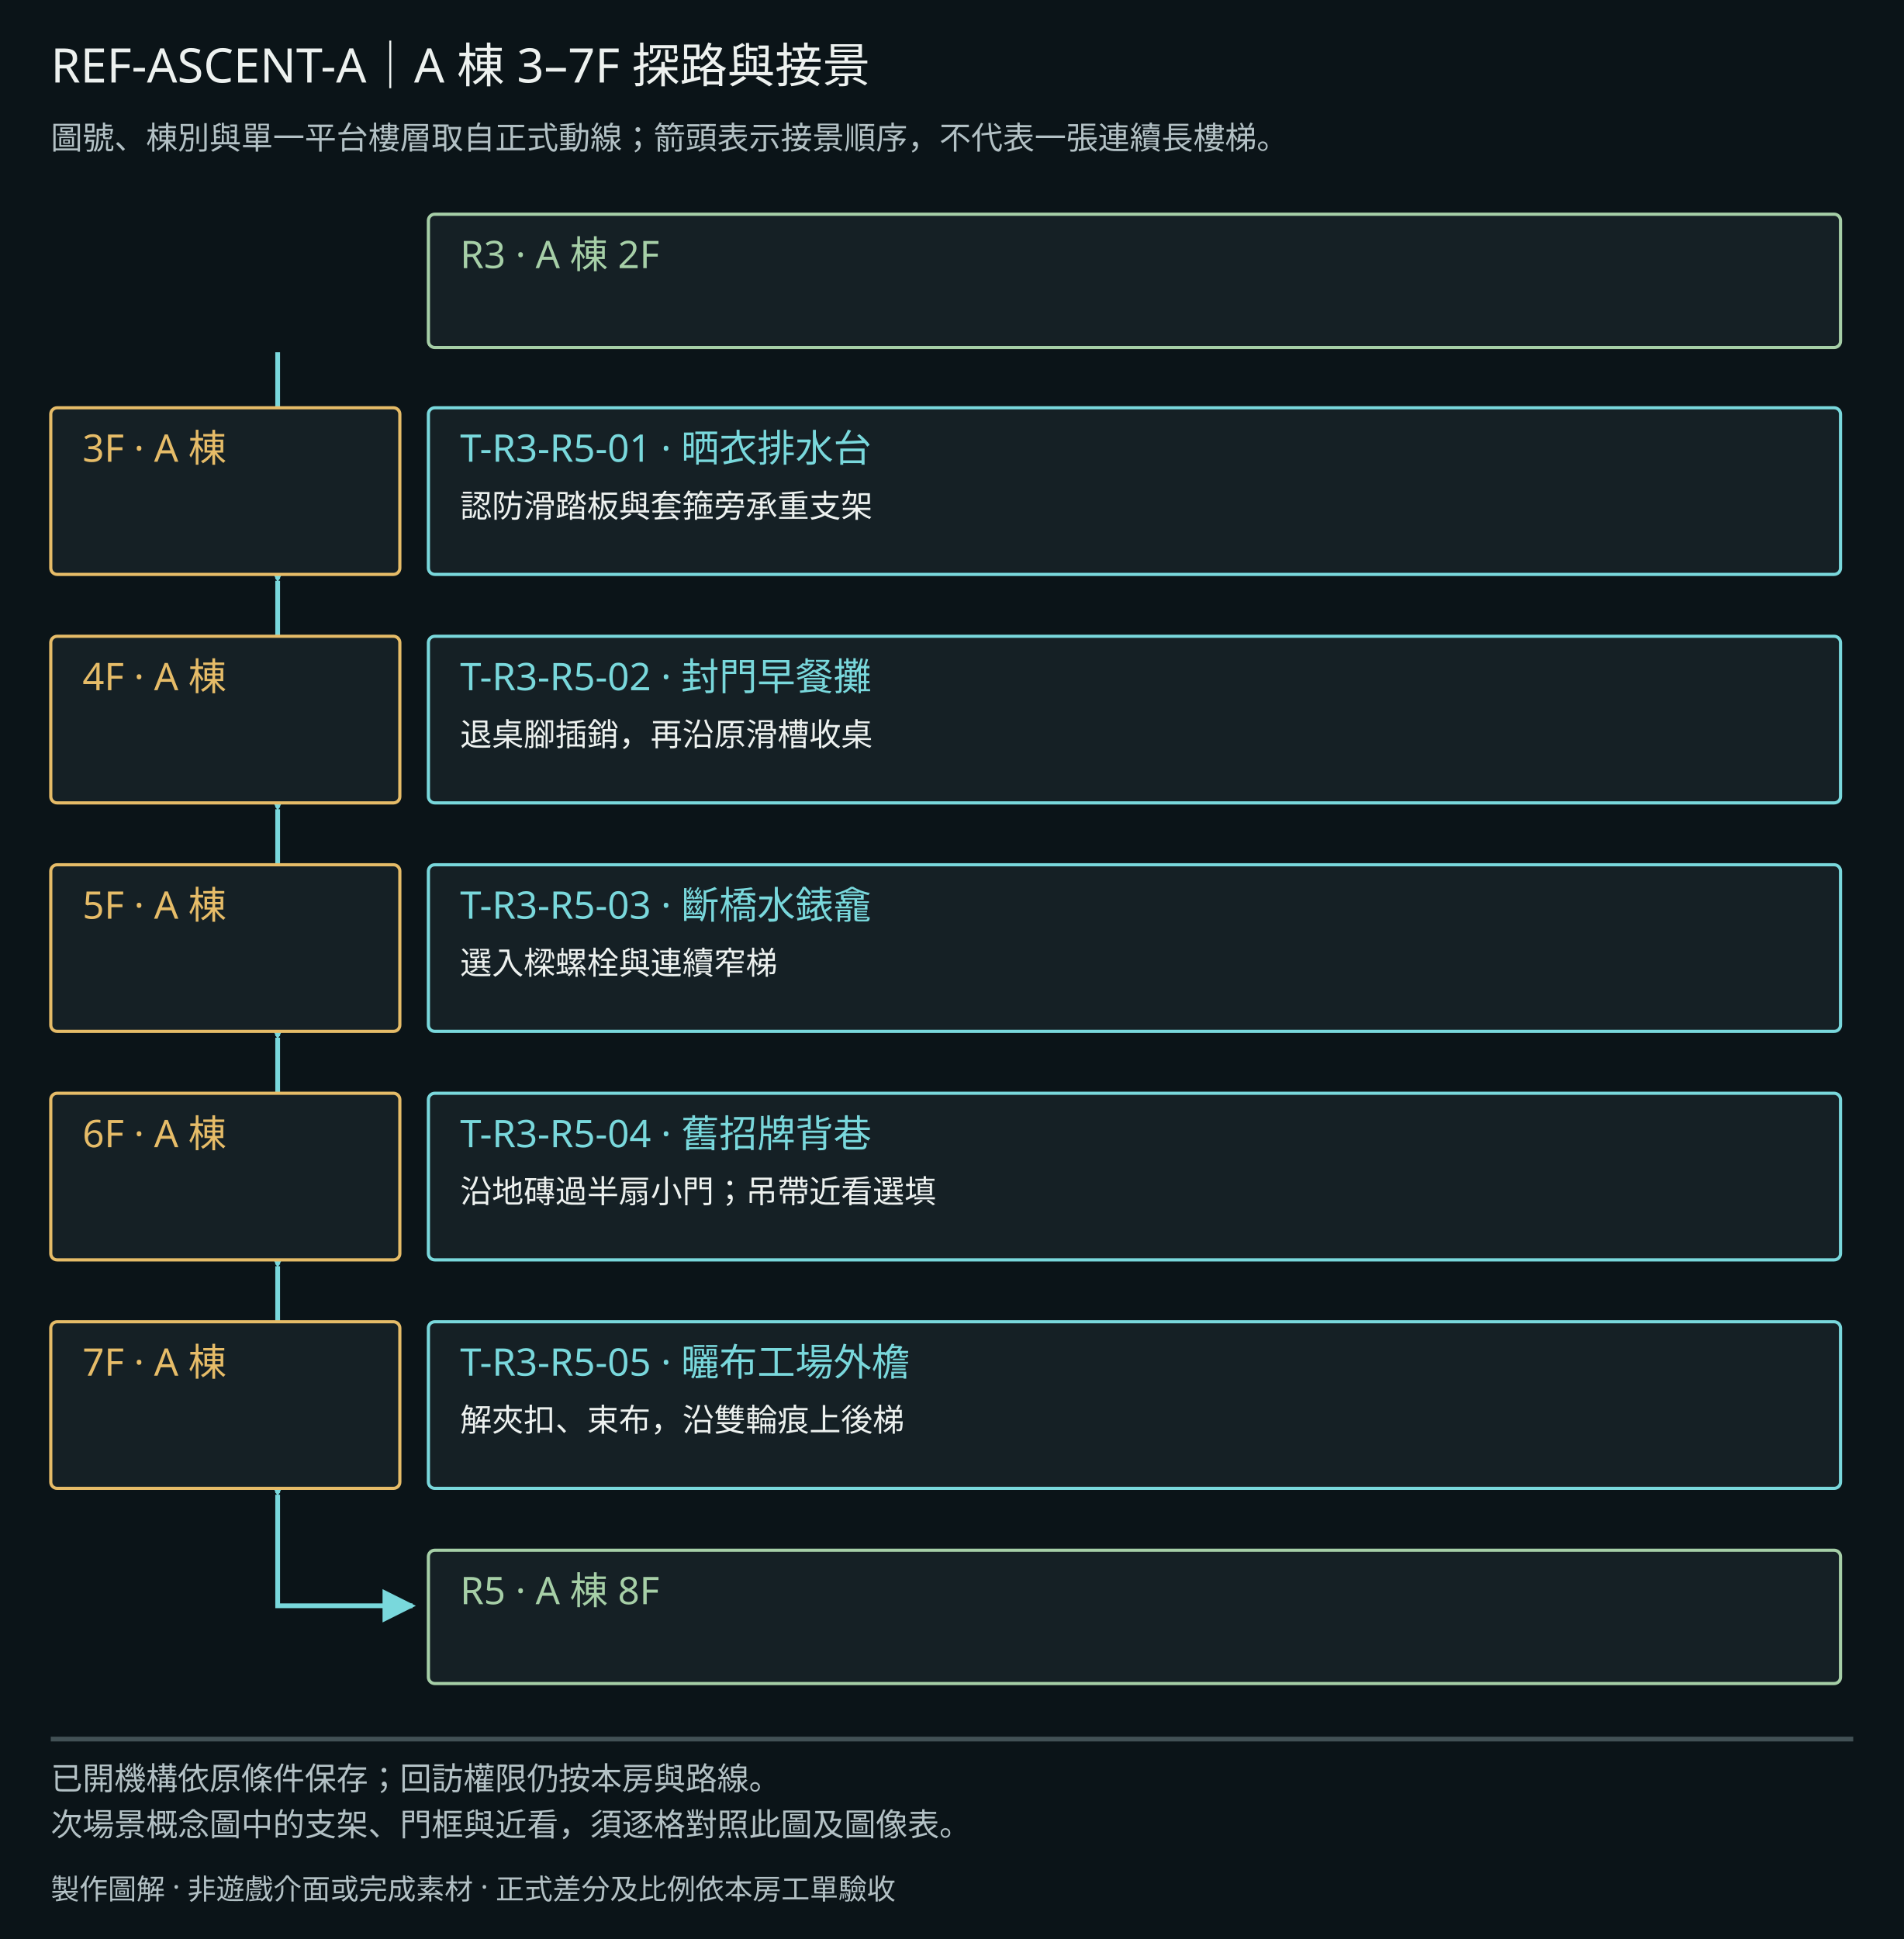
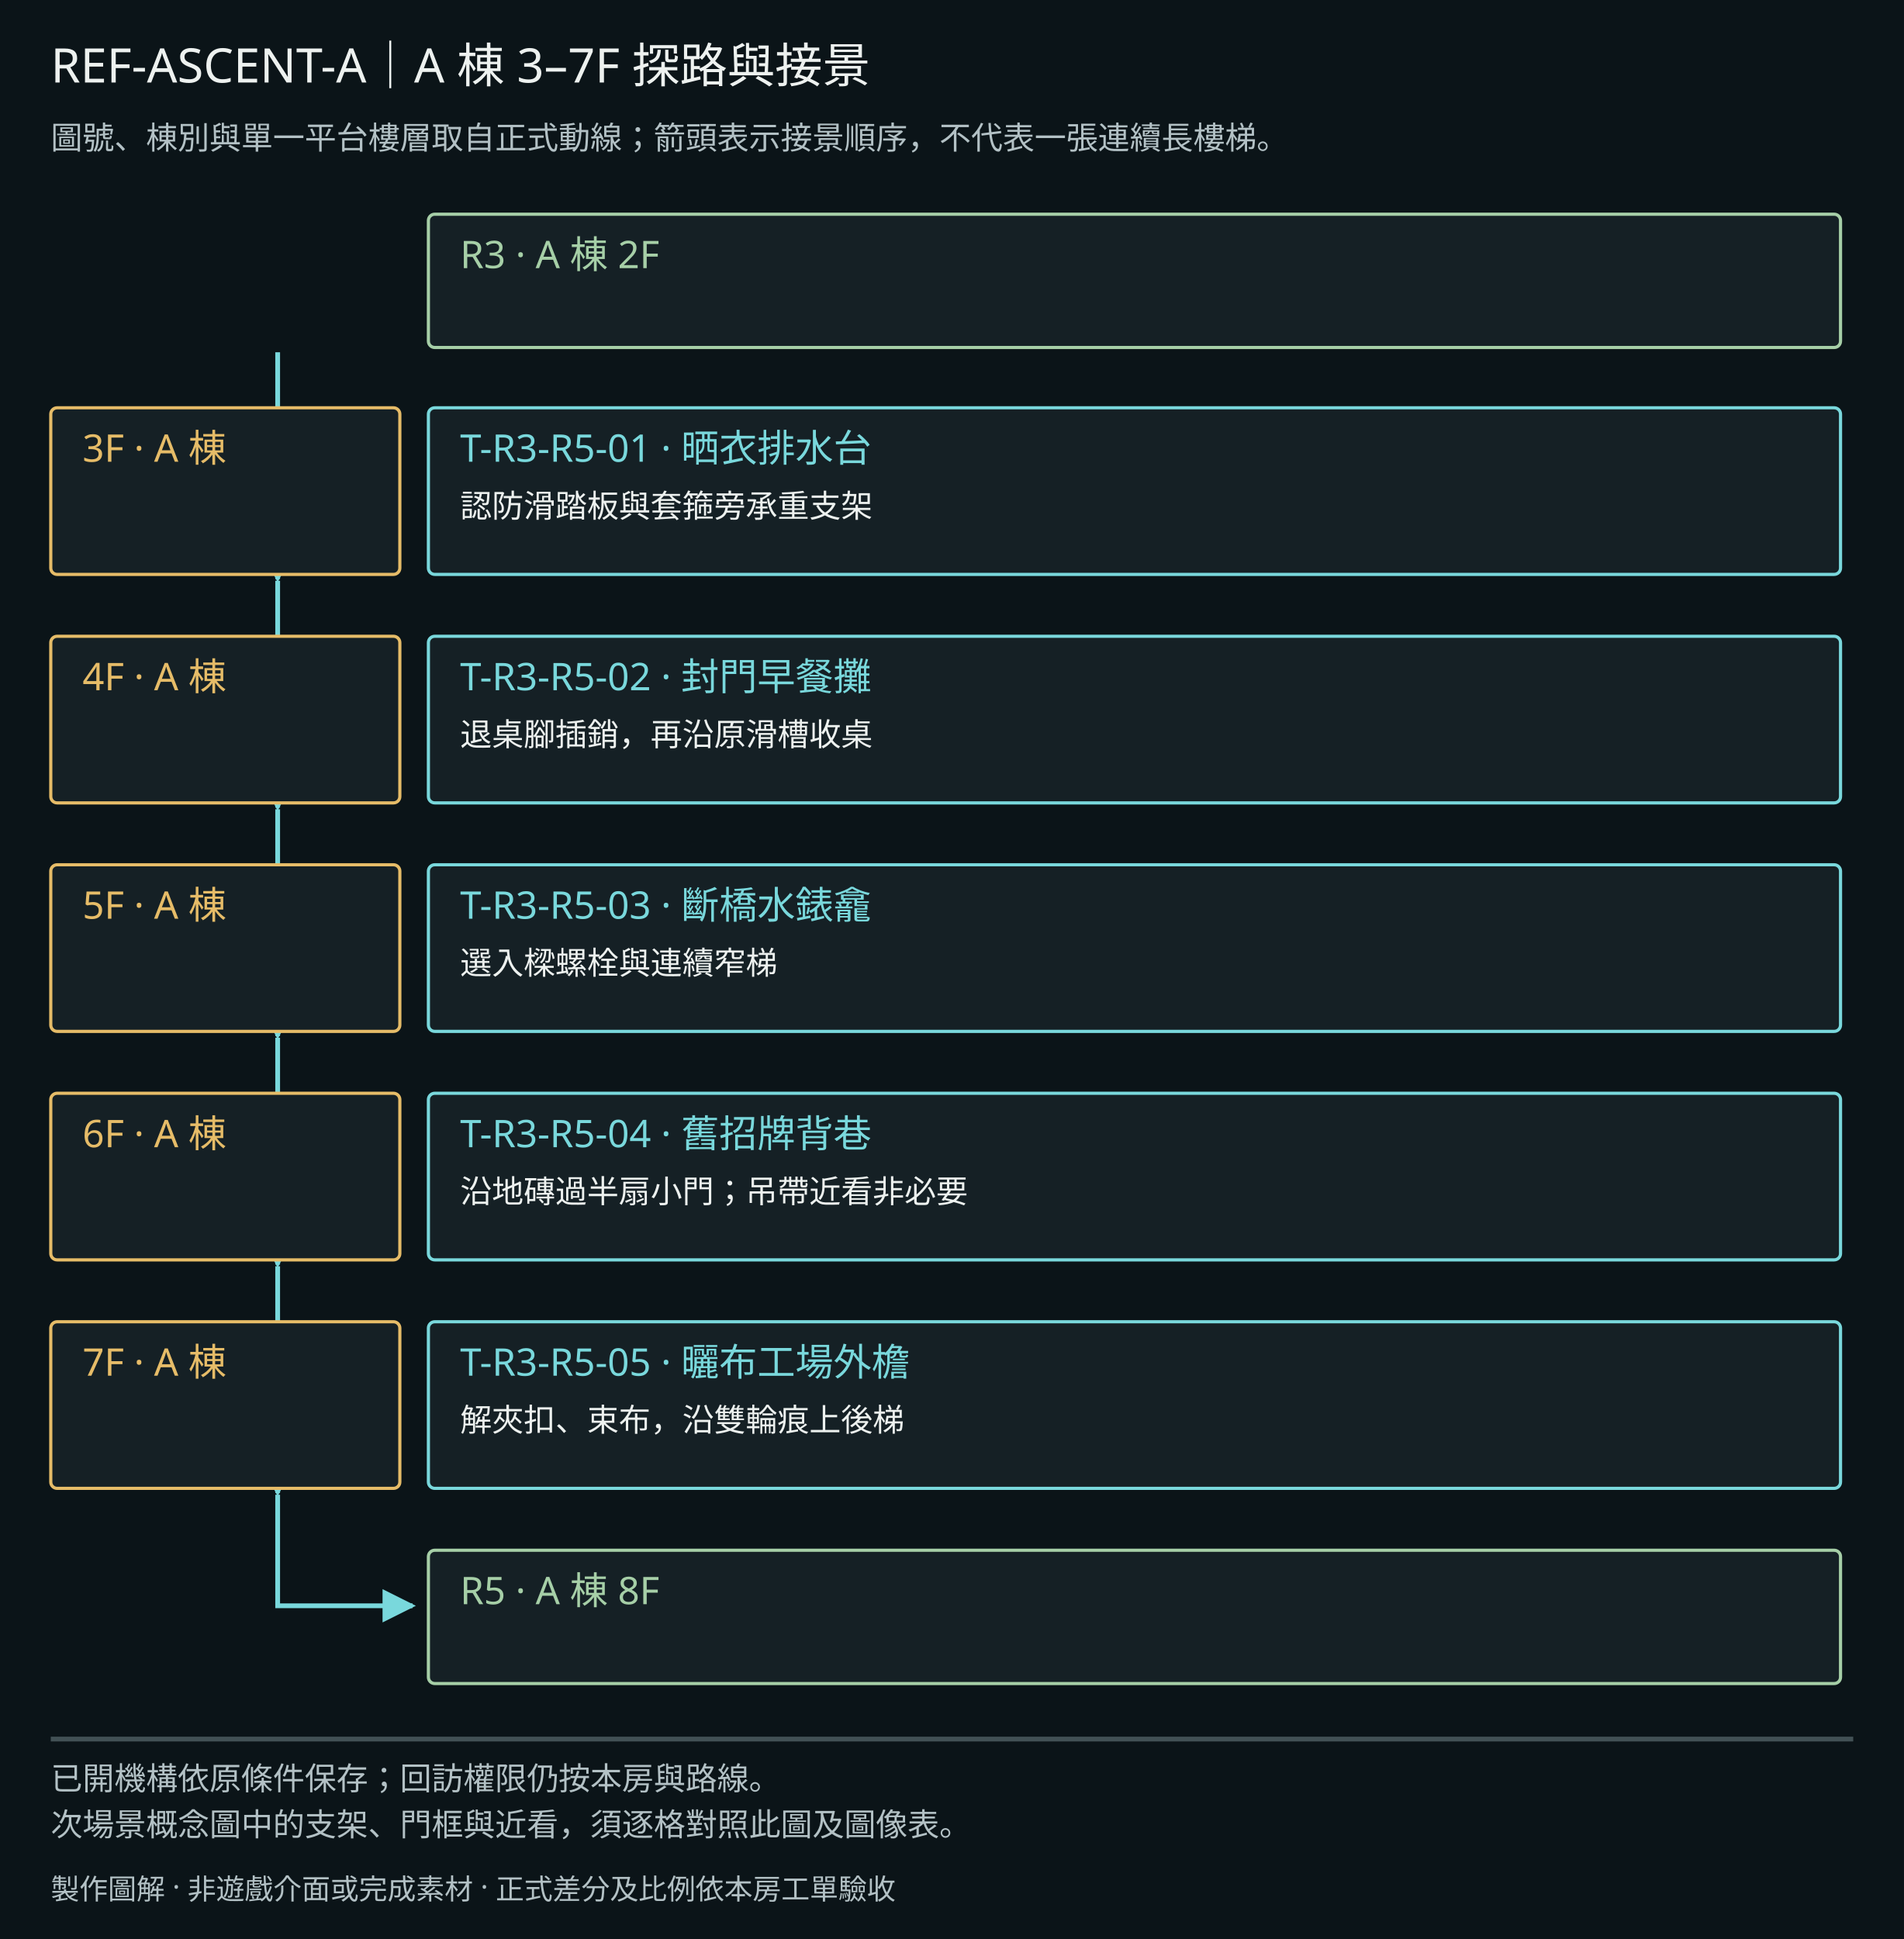
<svg xmlns="http://www.w3.org/2000/svg" width="1200" height="1222" viewBox="0 0 1200 1222" role="img" aria-labelledby="title desc">
  <defs>
    <marker id="arrow" viewBox="0 0 10 10" refX="9" refY="5" markerWidth="7" markerHeight="7" orient="auto-start-reverse">
      <path d="M0 0L10 5L0 10Z" fill="#79d8dc" />
    </marker>
  </defs>
  <style>text{font-family:"Microsoft JhengHei","Noto Sans TC",sans-serif;letter-spacing:0}</style>
  <rect width="1200" height="1222" fill="#0b1418" />
  <text x="32" y="52" font-size="30" fill="#edf1ef">REF-ASCENT-A｜A 棟 3–7F 探路與接景</text>
  <text x="32" y="94" font-size="20" fill="#b3c1c5">圖號、棟別與單一平台樓層取自正式動線；箭頭表示接景順序，不代表一張連續長樓梯。</text>
  <rect x="270" y="135" width="890" height="84" rx="4" fill="#152025" stroke="#a6cfa7" stroke-width="2" />
  <text x="290" y="169" font-size="24" fill="#a6cfa7">R3 · A 棟 2F</text>
  <text x="290" y="204" font-size="20" fill="#edf1ef" />
  <polyline points="175,222 175,365" fill="none" stroke="#79d8dc" stroke-width="3" marker-end="url(#arrow)" />
  <rect x="32" y="257" width="220" height="105" rx="4" fill="#152025" stroke="#e6bc68" stroke-width="2" />
  <text x="52" y="291" font-size="24" fill="#e6bc68">3F · A 棟</text>
  <text x="52" y="326" font-size="20" fill="#edf1ef" />
  <rect x="270" y="257" width="890" height="105" rx="4" fill="#152025" stroke="#79d8dc" stroke-width="2" />
  <text x="290" y="291" font-size="24" fill="#79d8dc">T-R3-R5-01 · 晒衣排水台</text>
  <text x="290" y="326" font-size="20" fill="#edf1ef">認防滑踏板與套箍旁承重支架</text>
  <polyline points="175,366 175,509" fill="none" stroke="#79d8dc" stroke-width="3" marker-end="url(#arrow)" />
  <rect x="32" y="401" width="220" height="105" rx="4" fill="#152025" stroke="#e6bc68" stroke-width="2" />
  <text x="52" y="435" font-size="24" fill="#e6bc68">4F · A 棟</text>
  <text x="52" y="470" font-size="20" fill="#edf1ef" />
  <rect x="270" y="401" width="890" height="105" rx="4" fill="#152025" stroke="#79d8dc" stroke-width="2" />
  <text x="290" y="435" font-size="24" fill="#79d8dc">T-R3-R5-02 · 封門早餐攤</text>
  <text x="290" y="470" font-size="20" fill="#edf1ef">退桌腳插銷，再沿原滑槽收桌</text>
  <polyline points="175,510 175,653" fill="none" stroke="#79d8dc" stroke-width="3" marker-end="url(#arrow)" />
  <rect x="32" y="545" width="220" height="105" rx="4" fill="#152025" stroke="#e6bc68" stroke-width="2" />
  <text x="52" y="579" font-size="24" fill="#e6bc68">5F · A 棟</text>
  <text x="52" y="614" font-size="20" fill="#edf1ef" />
  <rect x="270" y="545" width="890" height="105" rx="4" fill="#152025" stroke="#79d8dc" stroke-width="2" />
  <text x="290" y="579" font-size="24" fill="#79d8dc">T-R3-R5-03 · 斷橋水錶龕</text>
  <text x="290" y="614" font-size="20" fill="#edf1ef">選入樑螺栓與連續窄梯</text>
  <polyline points="175,654 175,797" fill="none" stroke="#79d8dc" stroke-width="3" marker-end="url(#arrow)" />
  <rect x="32" y="689" width="220" height="105" rx="4" fill="#152025" stroke="#e6bc68" stroke-width="2" />
  <text x="52" y="723" font-size="24" fill="#e6bc68">6F · A 棟</text>
  <text x="52" y="758" font-size="20" fill="#edf1ef" />
  <rect x="270" y="689" width="890" height="105" rx="4" fill="#152025" stroke="#79d8dc" stroke-width="2" />
  <text x="290" y="723" font-size="24" fill="#79d8dc">T-R3-R5-04 · 舊招牌背巷</text>
-   <text x="290" y="758" font-size="20" fill="#edf1ef">沿地磚過半扇小門；吊帶近看選填</text>
+   <text x="290" y="758" font-size="20" fill="#edf1ef">沿地磚過半扇小門；吊帶近看非必要</text>
  <polyline points="175,798 175,941" fill="none" stroke="#79d8dc" stroke-width="3" marker-end="url(#arrow)" />
  <rect x="32" y="833" width="220" height="105" rx="4" fill="#152025" stroke="#e6bc68" stroke-width="2" />
  <text x="52" y="867" font-size="24" fill="#e6bc68">7F · A 棟</text>
  <text x="52" y="902" font-size="20" fill="#edf1ef" />
  <rect x="270" y="833" width="890" height="105" rx="4" fill="#152025" stroke="#79d8dc" stroke-width="2" />
  <text x="290" y="867" font-size="24" fill="#79d8dc">T-R3-R5-05 · 曬布工場外檐</text>
  <text x="290" y="902" font-size="20" fill="#edf1ef">解夾扣、束布，沿雙輪痕上後梯</text>
  <polyline points="175,942 175,1012 260,1012" fill="none" stroke="#79d8dc" stroke-width="3" marker-end="url(#arrow)" />
  <rect x="270" y="977" width="890" height="84" rx="4" fill="#152025" stroke="#a6cfa7" stroke-width="2" />
  <text x="290" y="1011" font-size="24" fill="#a6cfa7">R5 · A 棟 8F</text>
  <text x="290" y="1046" font-size="20" fill="#edf1ef" />
  <polyline points="32,1096 1168,1096" fill="none" stroke="#425155" stroke-width="3" />
  <text x="32" y="1128" font-size="20" fill="#b3c1c5">已開機構依原條件保存；回訪權限仍按本房與路線。</text>
  <text x="32" y="1157" font-size="20" fill="#b3c1c5">次場景概念圖中的支架、門框與近看，須逐格對照此圖及圖像表。</text>
  <text x="32" y="1197" font-size="18" fill="#b3c1c5">製作圖解 · 非遊戲介面或完成素材 · 正式差分及比例依本房工單驗收</text>
</svg>
